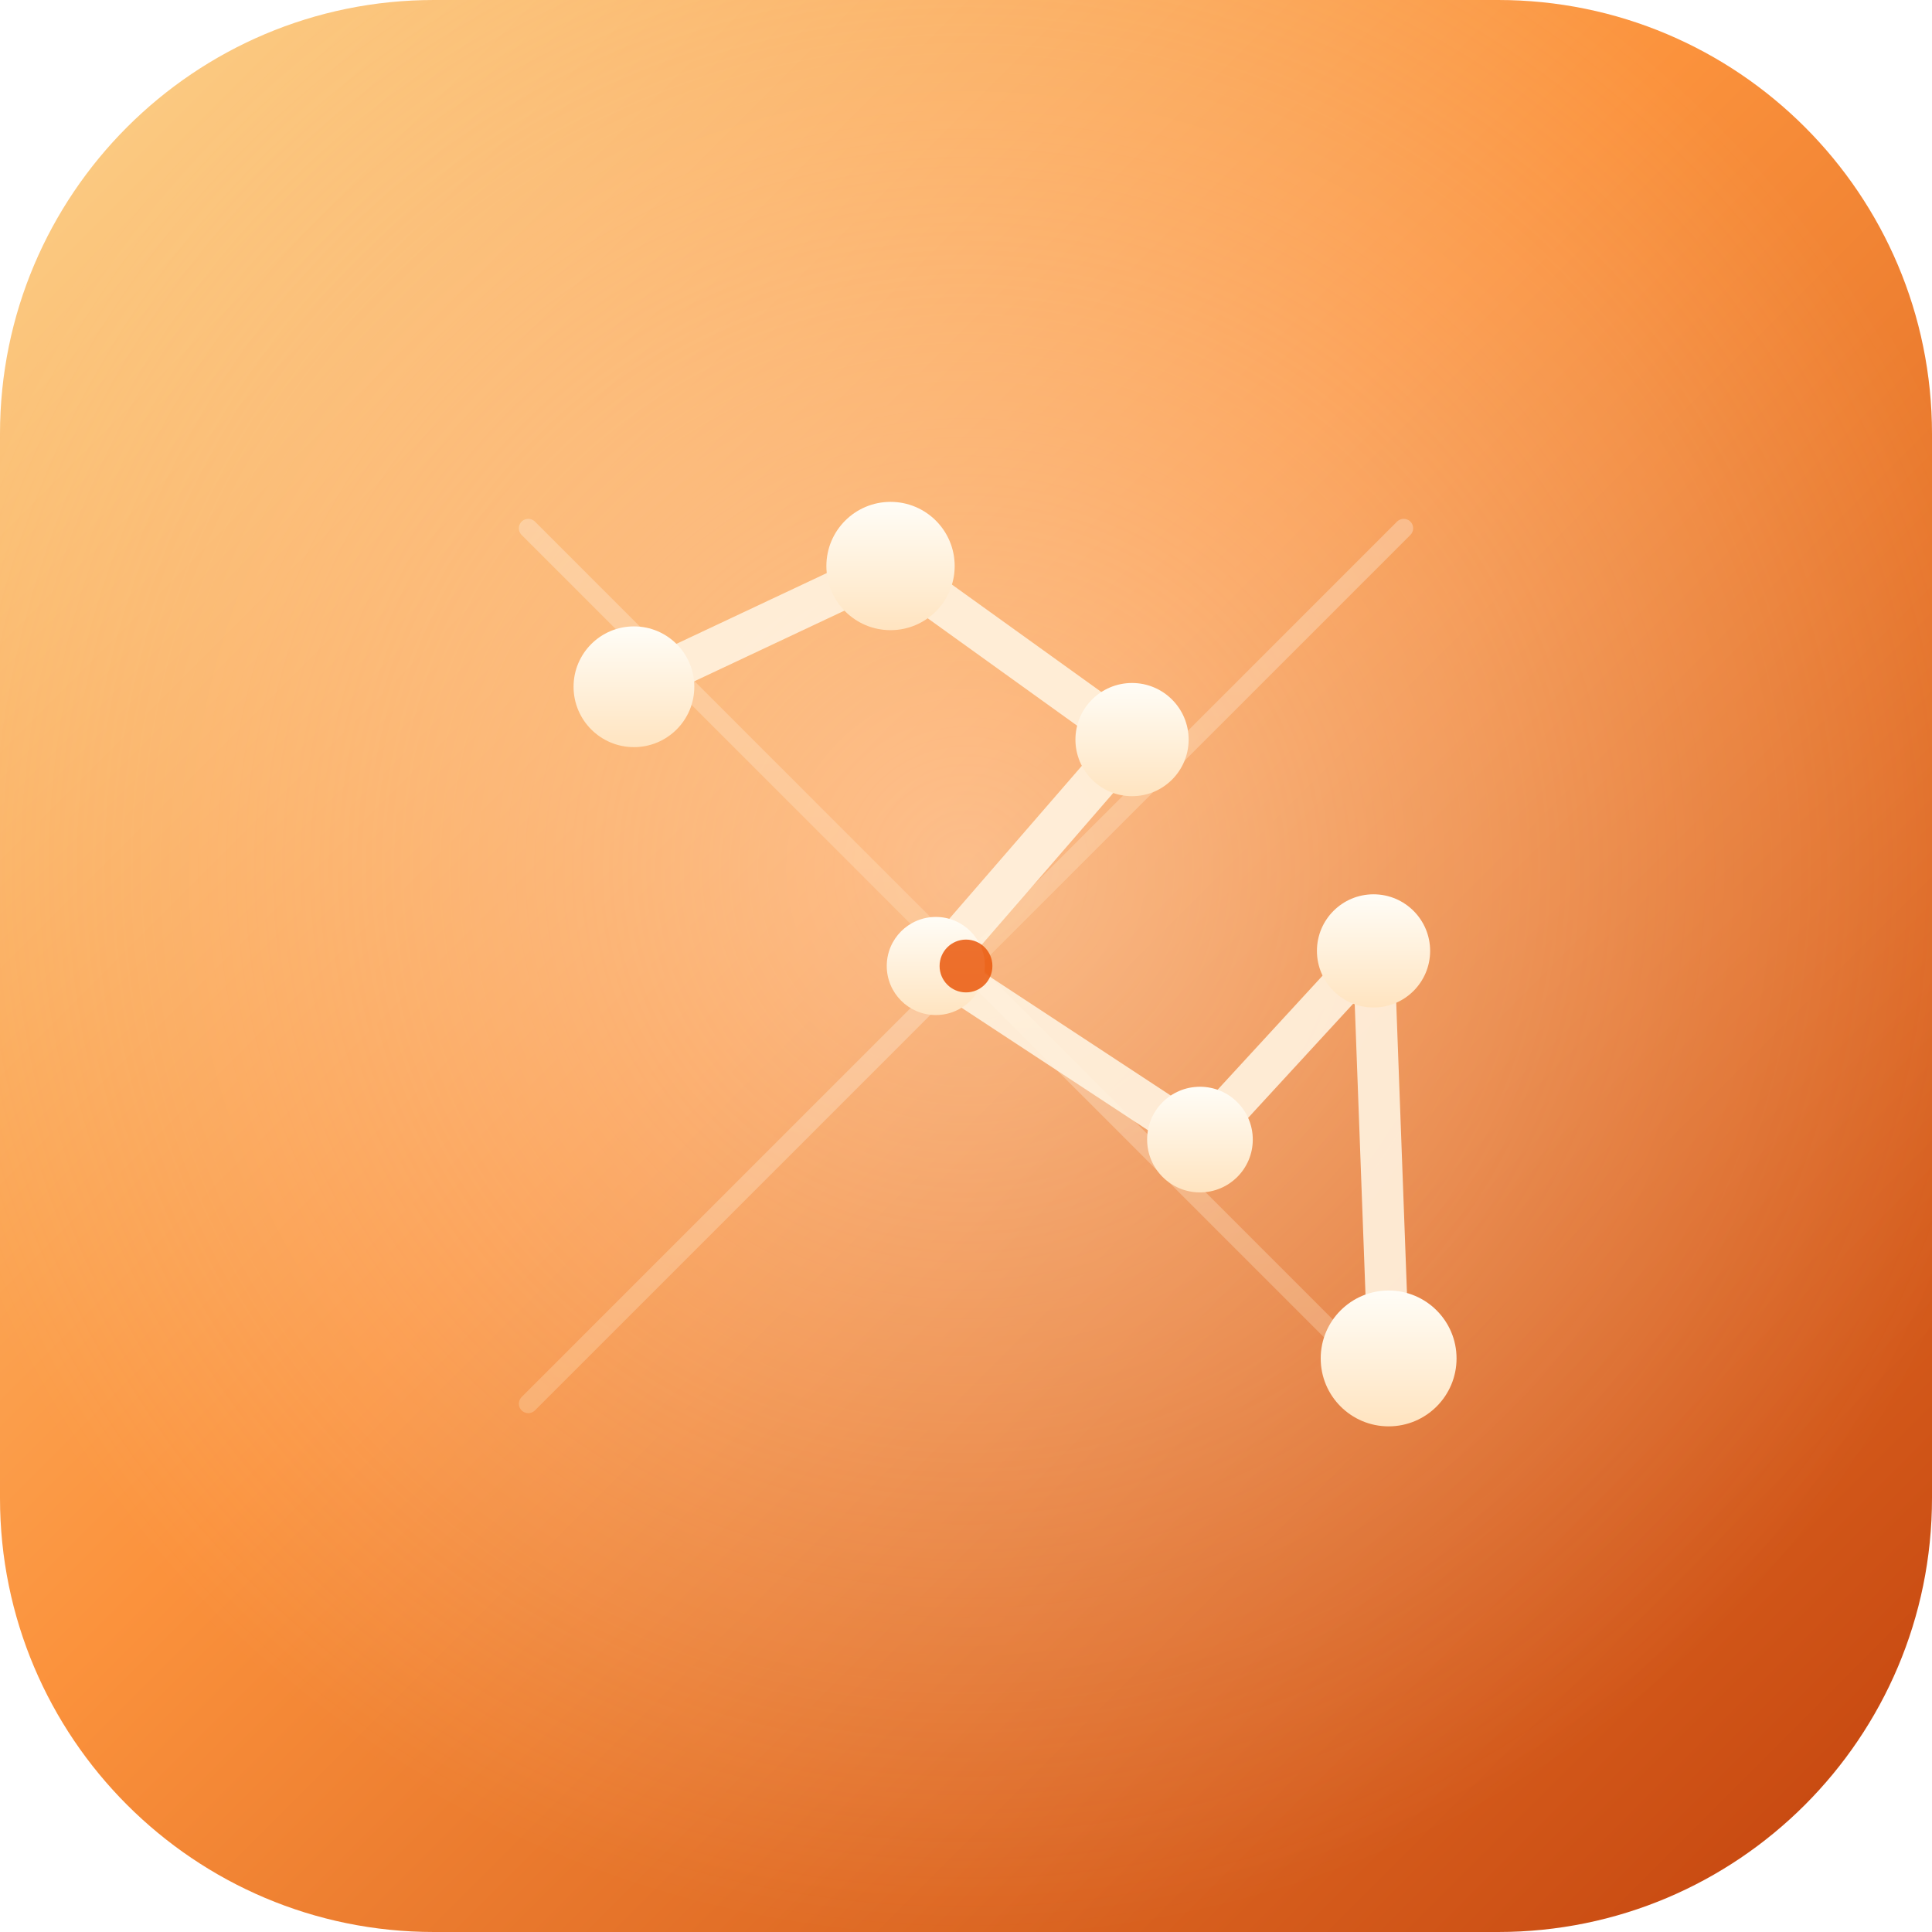
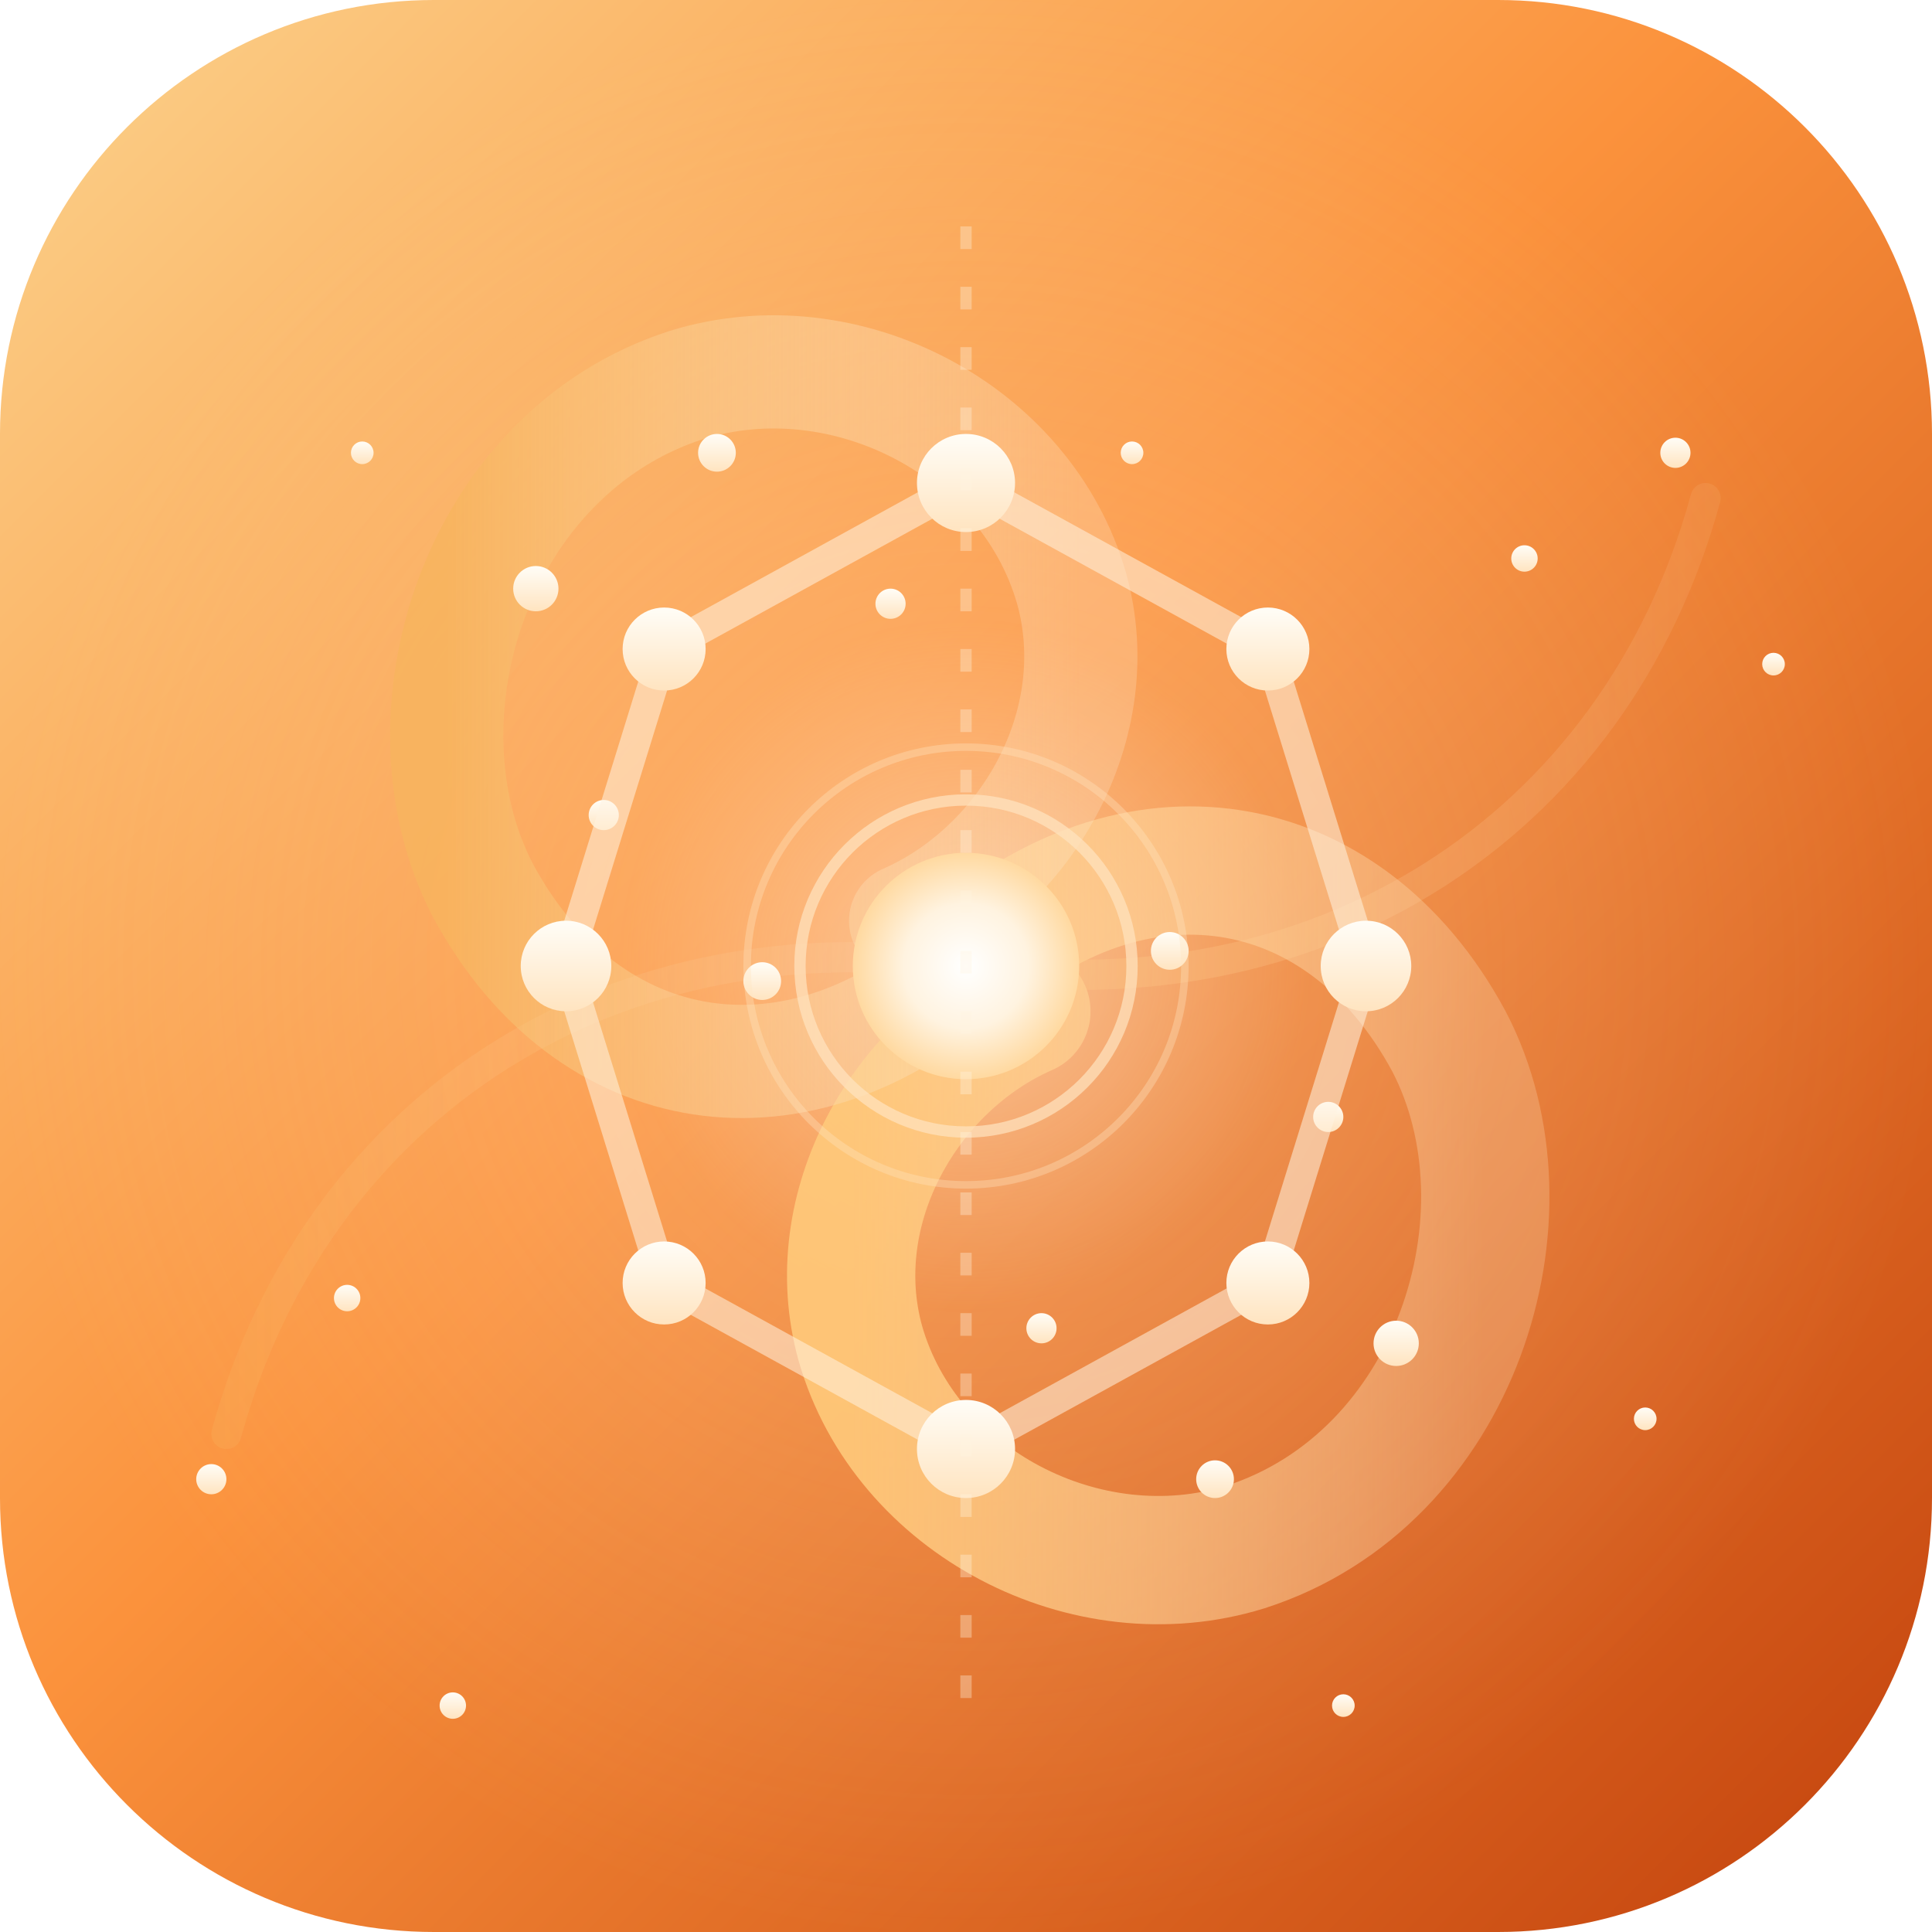
<svg xmlns="http://www.w3.org/2000/svg" viewBox="0 0 512 512" width="512" height="512">
  <defs>
    <linearGradient id="bg" x1="0" y1="0" x2="1" y2="1">
      <stop offset="0%" stop-color="#FBD38D" />
      <stop offset="45%" stop-color="#FB923C" />
      <stop offset="100%" stop-color="#C2410C" />
    </linearGradient>
-     <radialGradient id="centerGlow" cx="0.5" cy="0.45" r="0.55">
-       <stop offset="0%" stop-color="#FFF7ED" stop-opacity="0.45" />
-       <stop offset="100%" stop-color="#FFF7ED" stop-opacity="0" />
+     <radialGradient id="coreGlow" cx="0.5" cy="0.5" r="0.5">
+       <stop offset="0%" stop-color="#FFF7ED" stop-opacity="0.55" />
+       <stop offset="35%" stop-color="#FFEDD5" stop-opacity="0.18" />
+       <stop offset="100%" stop-color="#FFEDD5" stop-opacity="0" />
    </radialGradient>
+     <radialGradient id="coreStar" cx="0.5" cy="0.5" r="0.5">
+       <stop offset="0%" stop-color="#FFFFFF" />
+       <stop offset="55%" stop-color="#FFF3E0" />
+       <stop offset="100%" stop-color="#FFD9A0" />
+     </radialGradient>
+     <linearGradient id="arm1" x1="0" y1="0" x2="1" y2="0">
+       <stop offset="0%" stop-color="#FFC97A" stop-opacity="0.9" />
+       <stop offset="100%" stop-color="#FFE4C0" stop-opacity="0.25" />
+     </linearGradient>
+     <linearGradient id="arm2" x1="0" y1="0" x2="1" y2="0">
+       <stop offset="0%" stop-color="#F8B45E" stop-opacity="0.85" />
+       <stop offset="100%" stop-color="#FFF0D8" stop-opacity="0.22" />
+     </linearGradient>
    <linearGradient id="star" x1="0" y1="0" x2="0" y2="1">
      <stop offset="0%" stop-color="#FFFDF7" />
      <stop offset="100%" stop-color="#FFE4C0" />
    </linearGradient>
  </defs>
  <rect width="512" height="512" rx="115" ry="115" fill="url(#bg)" />
-   <rect width="512" height="512" rx="115" ry="115" fill="url(#centerGlow)" />
-   <g stroke="url(#star)" stroke-linecap="round" opacity="0.30">
-     <line x1="256" y1="256" x2="256" y2="88" stroke-width="7" />
-     <line x1="256" y1="256" x2="256" y2="424" stroke-width="7" />
-     <line x1="256" y1="256" x2="88" y2="256" stroke-width="7" />
-     <line x1="256" y1="256" x2="424" y2="256" stroke-width="7" />
-     <line x1="256" y1="256" x2="140" y2="140" stroke-width="5" />
-     <line x1="256" y1="256" x2="372" y2="140" stroke-width="5" />
-     <line x1="256" y1="256" x2="140" y2="372" stroke-width="5" />
-     <line x1="256" y1="256" x2="372" y2="372" stroke-width="5" />
+   <rect width="512" height="512" rx="115" ry="115" fill="url(#coreGlow)" />
+   <g fill="none" stroke-linecap="round">
+     <path d="M 256 256 C 300 216 356 224 384 276 C 408 322 386 392 330 410 C 288 423 240 398 228 356 C 218 320 240 282 272 268" stroke="url(#arm1)" stroke-width="34" />
+     <path d="M 256 256 C 212 296 156 288 128 236 C 104 190 126 120 182 102 C 224 89 272 114 284 156 C 294 192 272 230 240 244" stroke="url(#arm2)" stroke-width="30" />
+     <path d="M 256 256 C 348 270 428 220 452 132" stroke="url(#arm1)" stroke-width="8" opacity="0.35" />
+     <path d="M 256 256 C 164 242 84 292 60 380" stroke="url(#arm2)" stroke-width="8" opacity="0.30" />
  </g>
-   <g stroke="#FFF3E0" stroke-width="11" stroke-linecap="round" stroke-linejoin="round" opacity="0.9">
-     <line x1="168" y1="182" x2="236" y2="150" />
-     <line x1="236" y1="150" x2="300" y2="196" />
-     <line x1="300" y1="196" x2="248" y2="256" />
-     <line x1="248" y1="256" x2="318" y2="302" />
-     <line x1="318" y1="302" x2="364" y2="252" />
-     <line x1="364" y1="252" x2="368" y2="360" />
+   <g fill="url(#star)">
+     <circle cx="310" cy="252" r="5" />
+     <circle cx="352" cy="296" r="4" />
+     <circle cx="370" cy="356" r="6" />
+     <circle cx="322" cy="392" r="5" />
+     <circle cx="276" cy="352" r="4" />
+     <circle cx="202" cy="260" r="5" />
+     <circle cx="160" cy="216" r="4" />
+     <circle cx="142" cy="156" r="6" />
+     <circle cx="190" cy="120" r="5" />
+     <circle cx="236" cy="160" r="4" />
+     <circle cx="404" cy="148" r="3.5" />
+     <circle cx="444" cy="120" r="4" />
+     <circle cx="470" cy="176" r="3" />
+     <circle cx="92" cy="344" r="3.5" />
+     <circle cx="56" cy="392" r="4" />
+     <circle cx="120" cy="452" r="3.5" />
+     <circle cx="300" cy="120" r="3" />
+     <circle cx="436" cy="376" r="3" />
+     <circle cx="356" cy="452" r="3" />
+     <circle cx="96" cy="120" r="3" />
  </g>
-   <circle cx="168" cy="182" r="16" fill="url(#star)" />
-   <circle cx="236" cy="150" r="17" fill="url(#star)" />
-   <circle cx="300" cy="196" r="15" fill="url(#star)" />
-   <circle cx="248" cy="256" r="13" fill="url(#star)" />
-   <circle cx="318" cy="302" r="14" fill="url(#star)" />
-   <circle cx="364" cy="252" r="15" fill="url(#star)" />
-   <circle cx="368" cy="360" r="18" fill="url(#star)" />
-   <circle cx="256" cy="256" r="7" fill="#EA580C" opacity="0.85" />
+   <g stroke="#FFF3E0" stroke-width="8" stroke-linecap="round" stroke-linejoin="round" opacity="0.55">
+     <line x1="256" y1="128" x2="176" y2="172" />
+     <line x1="176" y1="172" x2="150" y2="256" />
+     <line x1="150" y1="256" x2="176" y2="340" />
+     <line x1="176" y1="340" x2="256" y2="384" />
+     <line x1="256" y1="384" x2="336" y2="340" />
+     <line x1="336" y1="340" x2="362" y2="256" />
+     <line x1="362" y1="256" x2="336" y2="172" />
+     <line x1="336" y1="172" x2="256" y2="128" />
+   </g>
+   <g fill="url(#star)">
+     <circle cx="256" cy="128" r="13" />
+     <circle cx="176" cy="172" r="11" />
+     <circle cx="150" cy="256" r="12" />
+     <circle cx="176" cy="340" r="11" />
+     <circle cx="256" cy="384" r="13" />
+     <circle cx="336" cy="340" r="11" />
+     <circle cx="362" cy="256" r="12" />
+     <circle cx="336" cy="172" r="11" />
+   </g>
+   <circle cx="256" cy="256" r="30" fill="url(#coreStar)" />
+   <circle cx="256" cy="256" r="44" fill="none" stroke="#FFE4C0" stroke-width="3" opacity="0.7" />
+   <circle cx="256" cy="256" r="58" fill="none" stroke="#FFE4C0" stroke-width="2" opacity="0.35" />
+   <line x1="256" y1="60" x2="256" y2="452" stroke="#FFF3E0" stroke-width="3" opacity="0.35" stroke-dasharray="6 10" />
</svg>
